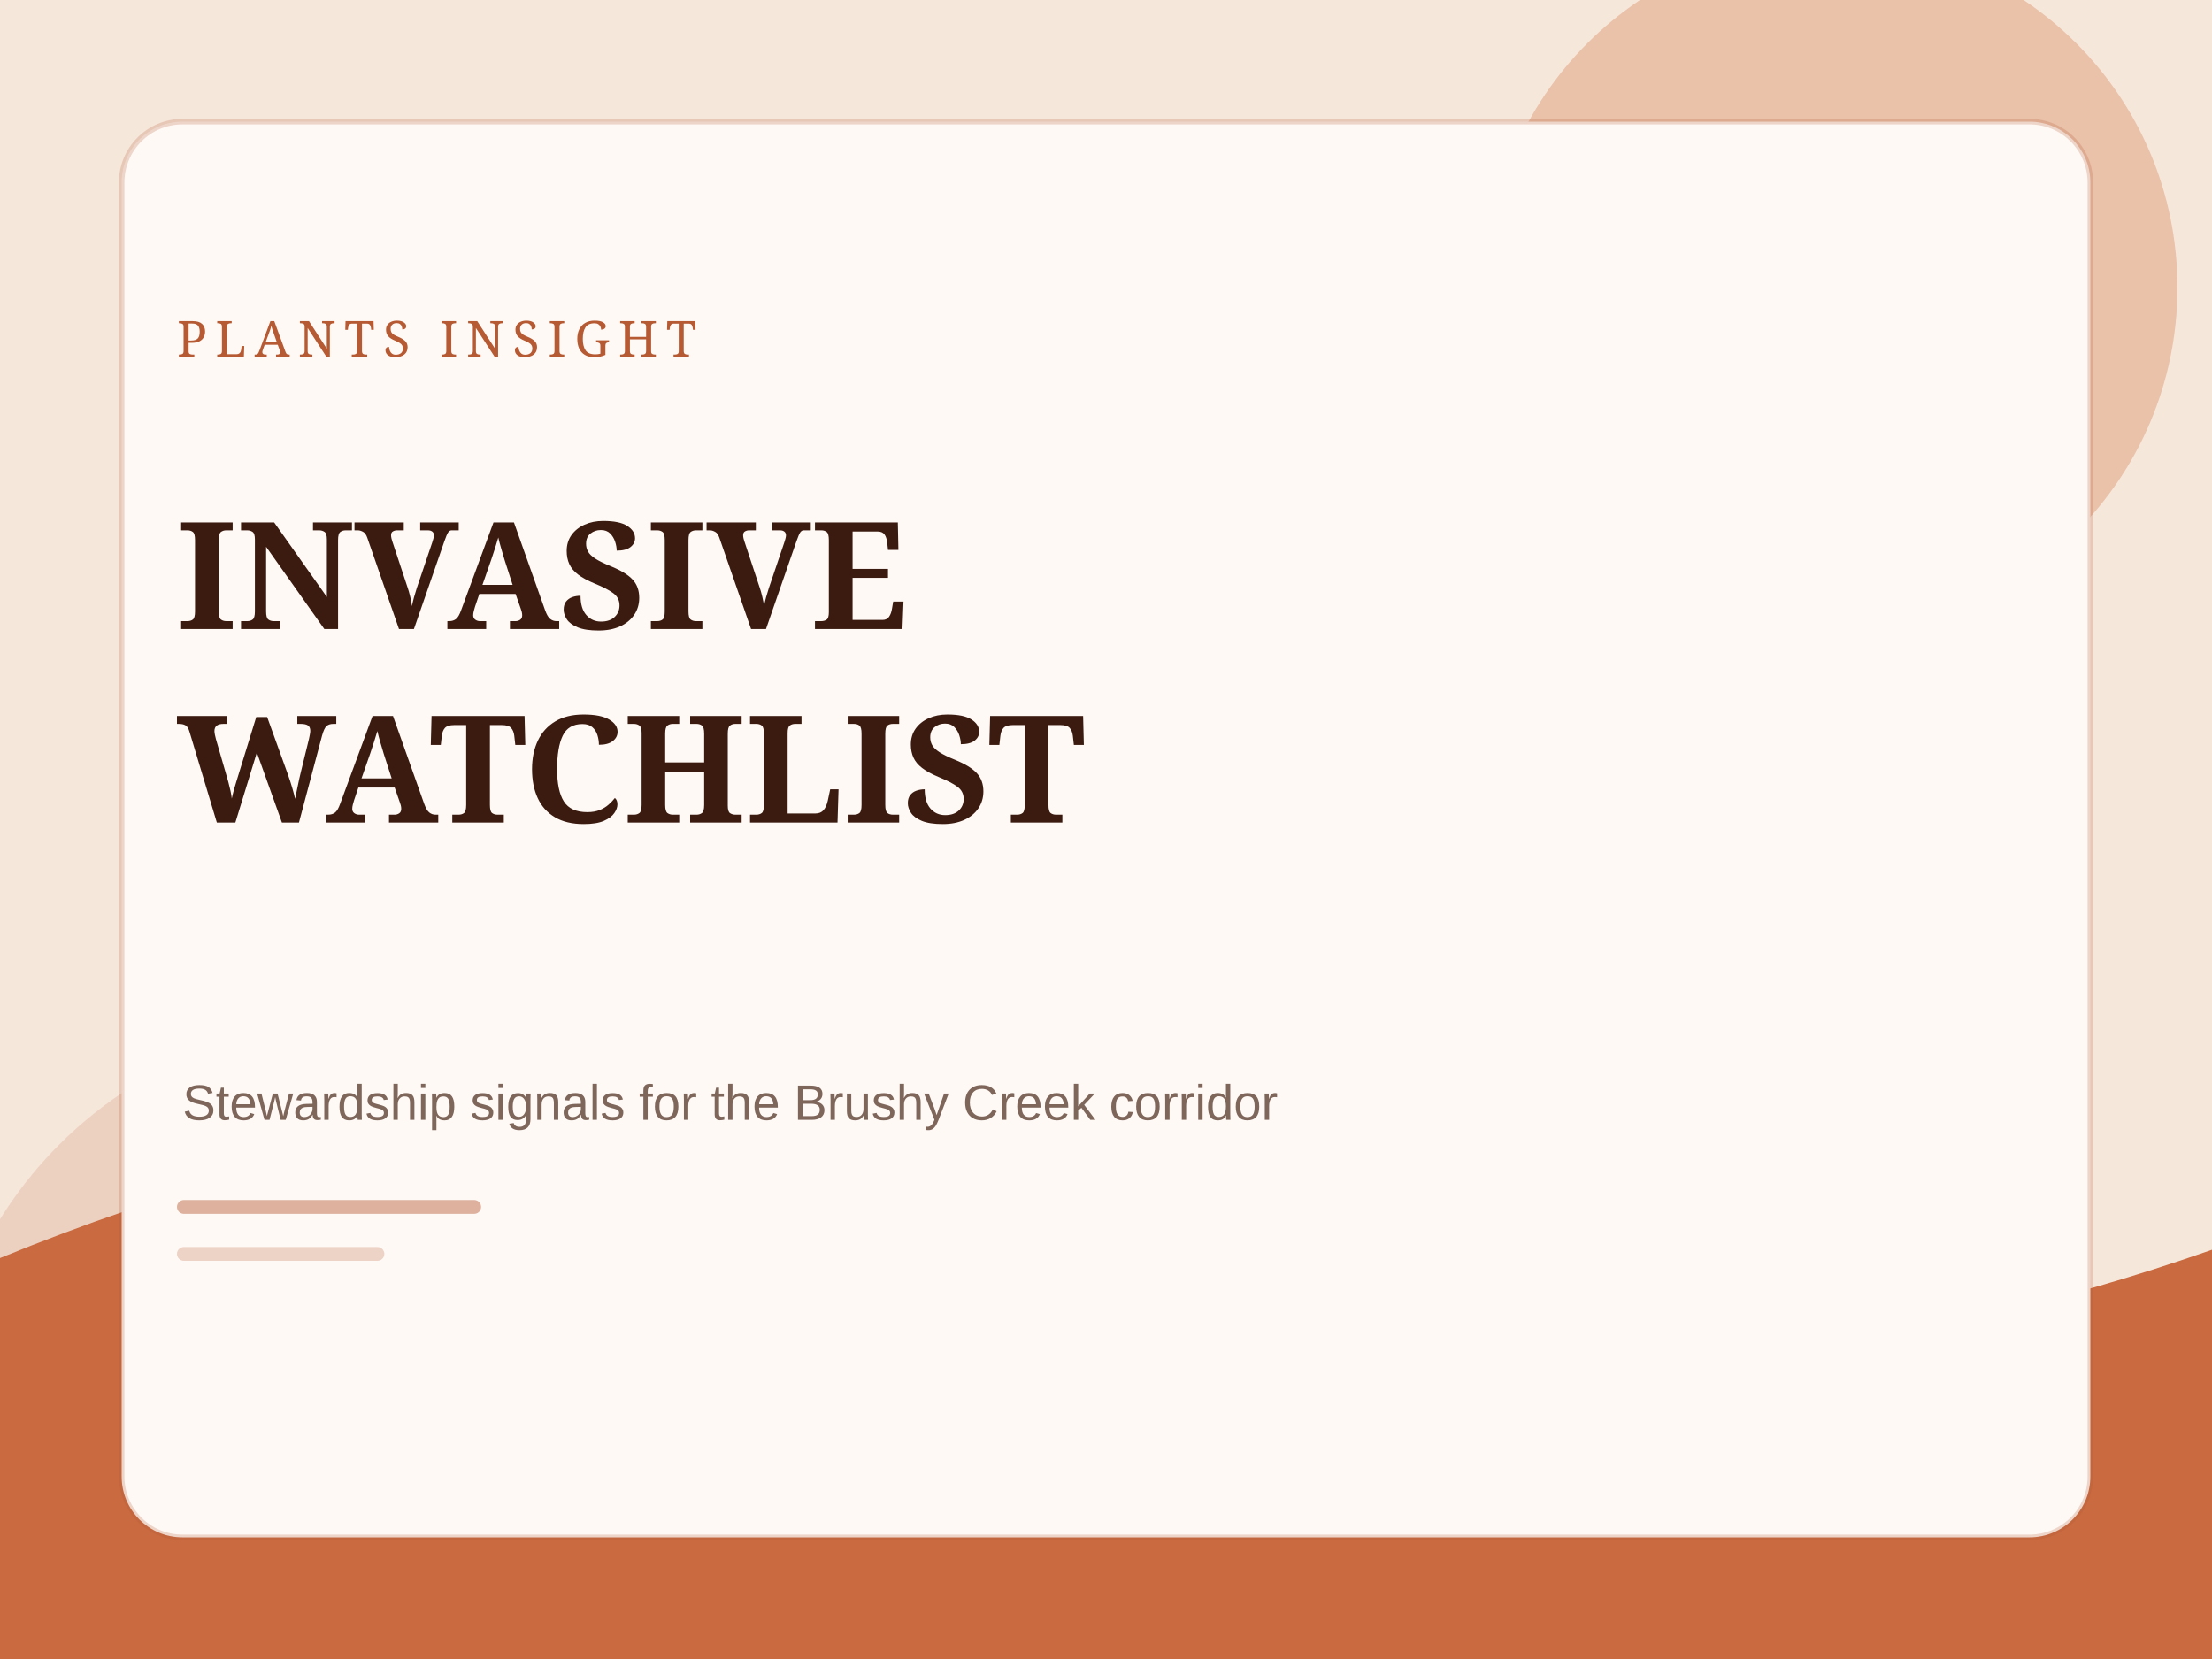
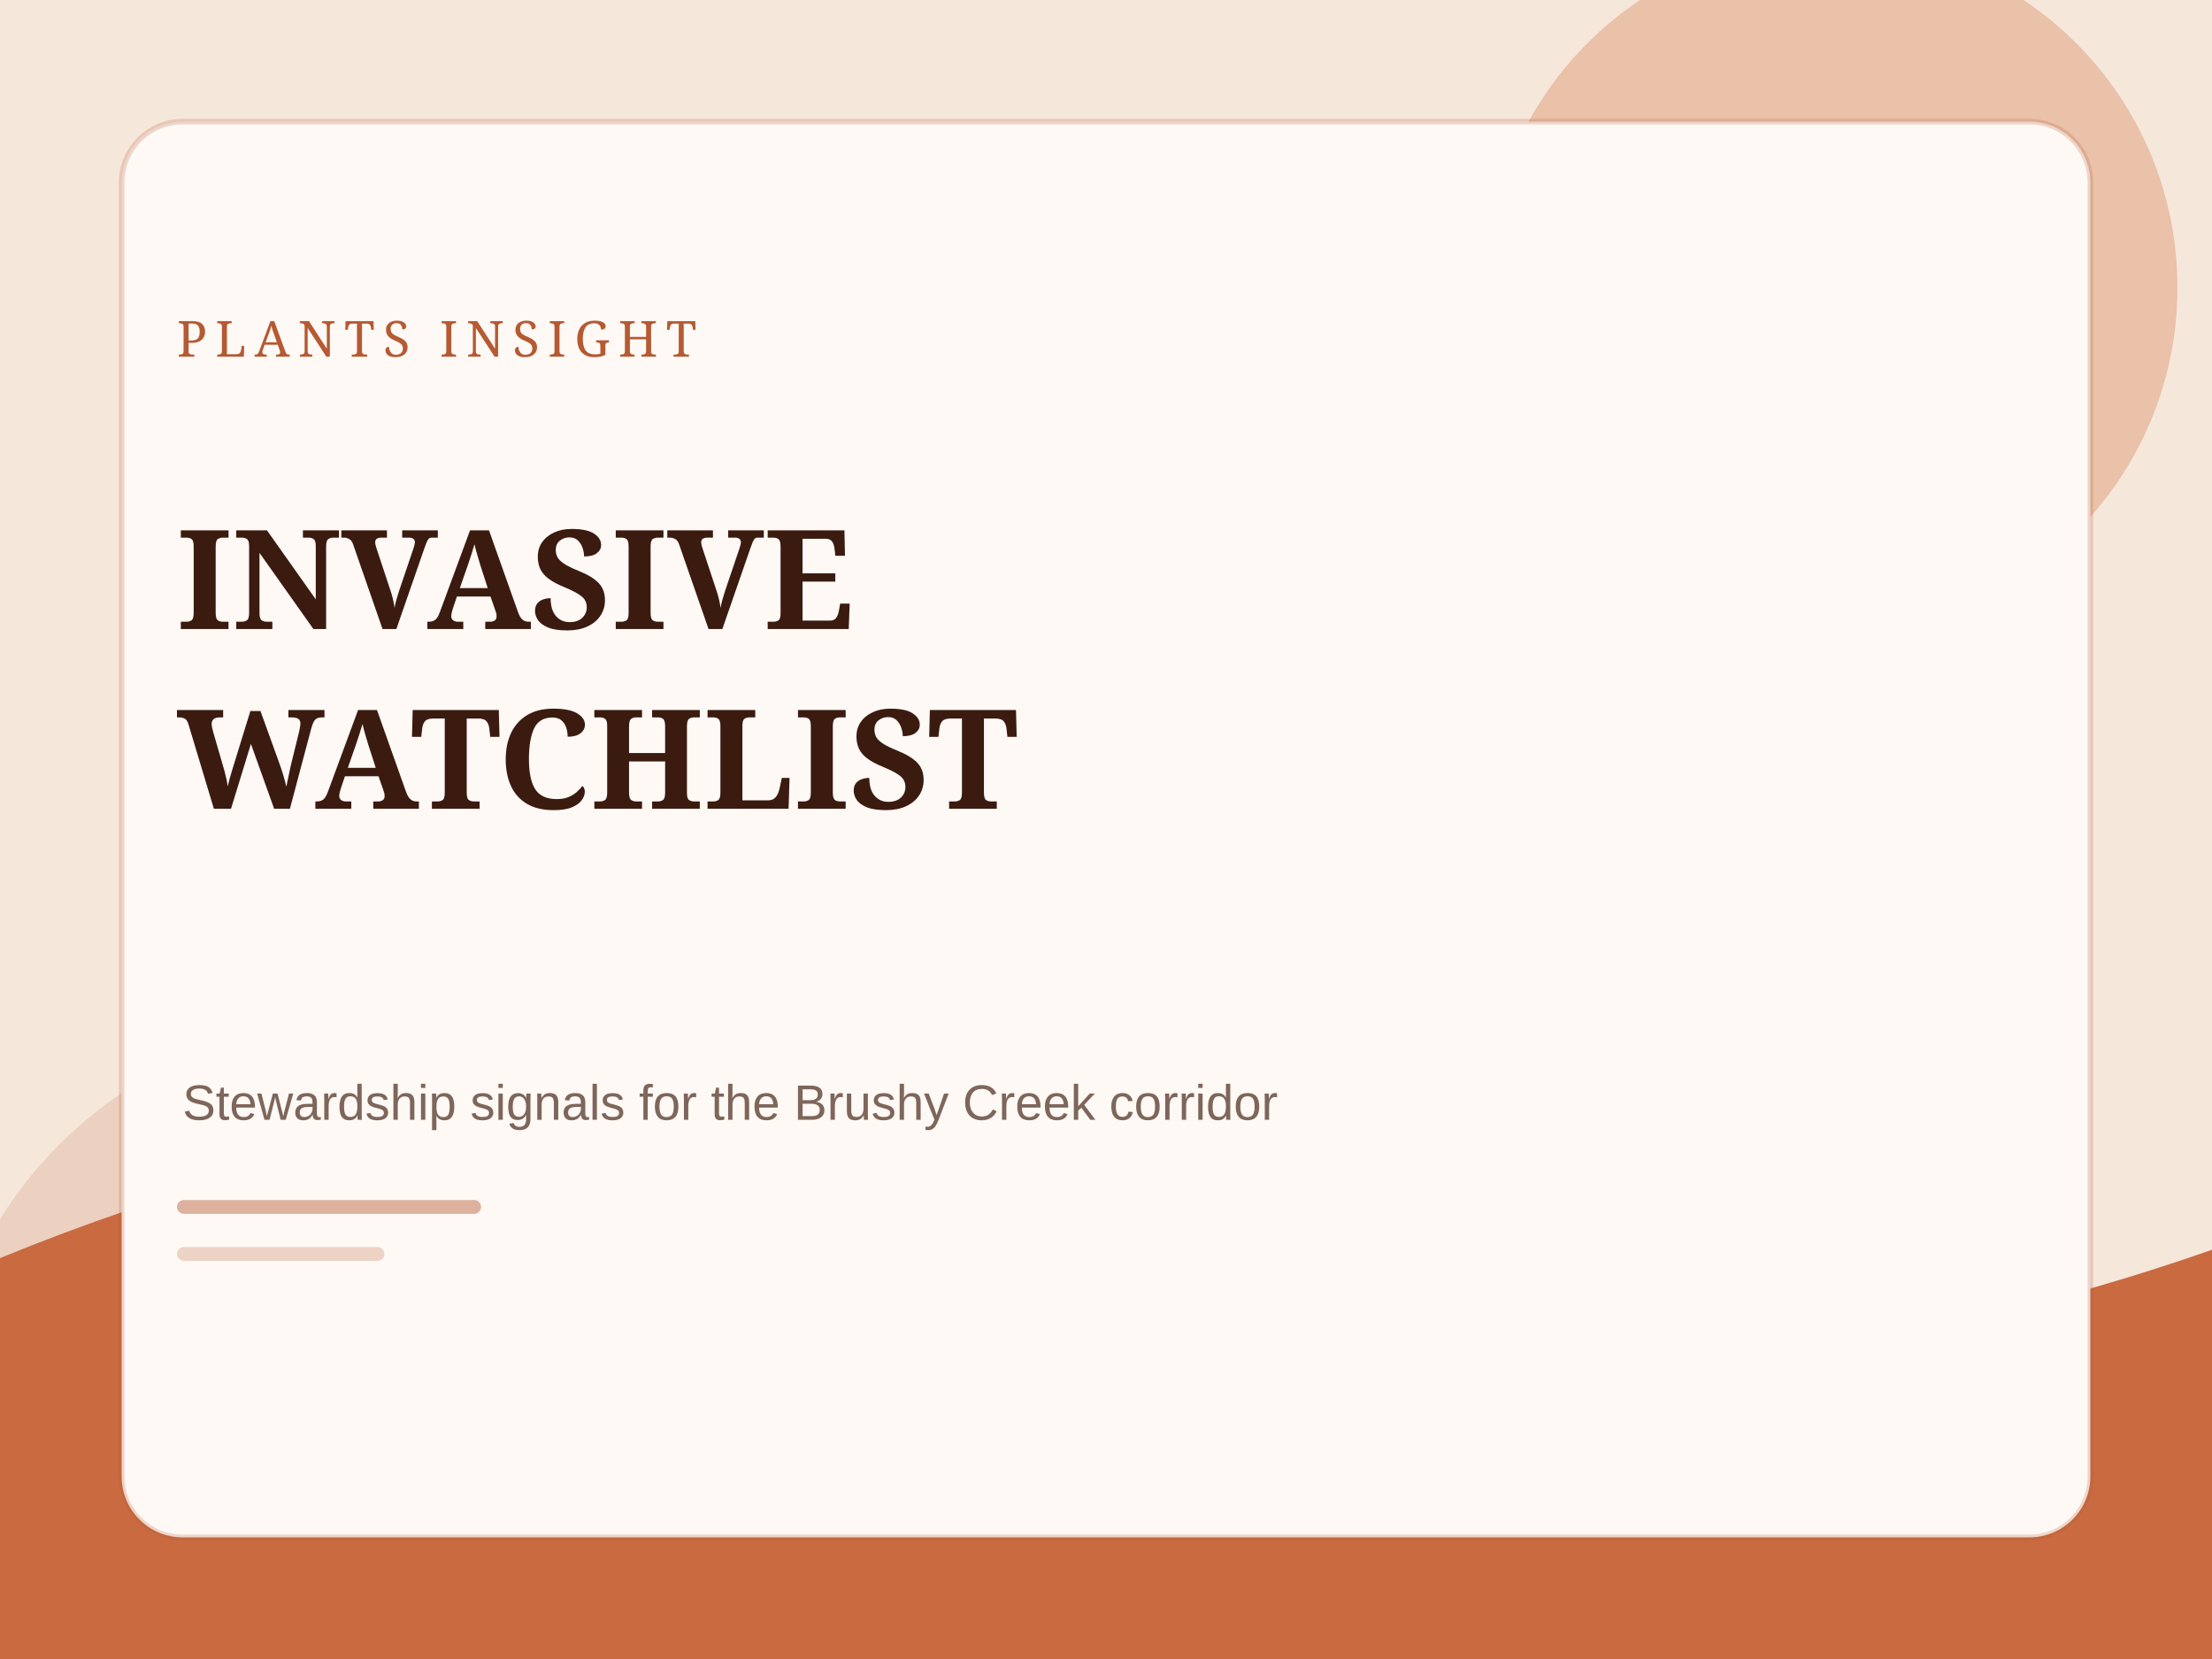
<svg xmlns="http://www.w3.org/2000/svg" width="1600" height="1200" viewBox="0 0 1600 1200" fill="none">
  <rect width="1600" height="1200" fill="#F6E7DB" />
  <circle cx="1325" cy="208" r="250" fill="#D37A4A" fill-opacity="0.34" />
  <circle cx="255" cy="1040" r="300" fill="#B55A33" fill-opacity="0.16" />
  <path d="M0 910C245 810 470 780 690 846C930 918 1140 1065 1600 904V1200H0V910Z" fill="#C96A40" />
  <rect x="88" y="88" width="1424" height="1024" rx="44" fill="#FFF9F5" stroke="#B55A33" stroke-opacity="0.22" stroke-width="4" />
  <text x="128" y="258" fill="#B55A33" font-family="Georgia, serif" font-size="36" letter-spacing="6">PLANTS INSIGHT</text>
-   <text x="128" y="455" fill="#3B1B10" font-family="Georgia, serif" font-size="108" font-weight="700">INVASIVE</text>
-   <text x="128" y="595" fill="#3B1B10" font-family="Georgia, serif" font-size="108" font-weight="700">WATCHLIST</text>
+   <text x="128" y="455" fill="#3B1B10" font-family="Georgia, serif" font-size="100" font-weight="700">INVASIVE</text>
+   <text x="128" y="585" fill="#3B1B10" font-family="Georgia, serif" font-size="100" font-weight="700">WATCHLIST</text>
  <text x="132" y="810" fill="#7E665B" font-family="Arial, sans-serif" font-size="36">Stewardship signals for the Brushy Creek corridor</text>
  <rect x="128" y="868" width="220" height="10" rx="5" fill="#B55A33" fill-opacity="0.45" />
  <rect x="128" y="902" width="150" height="10" rx="5" fill="#B55A33" fill-opacity="0.24" />
</svg>
